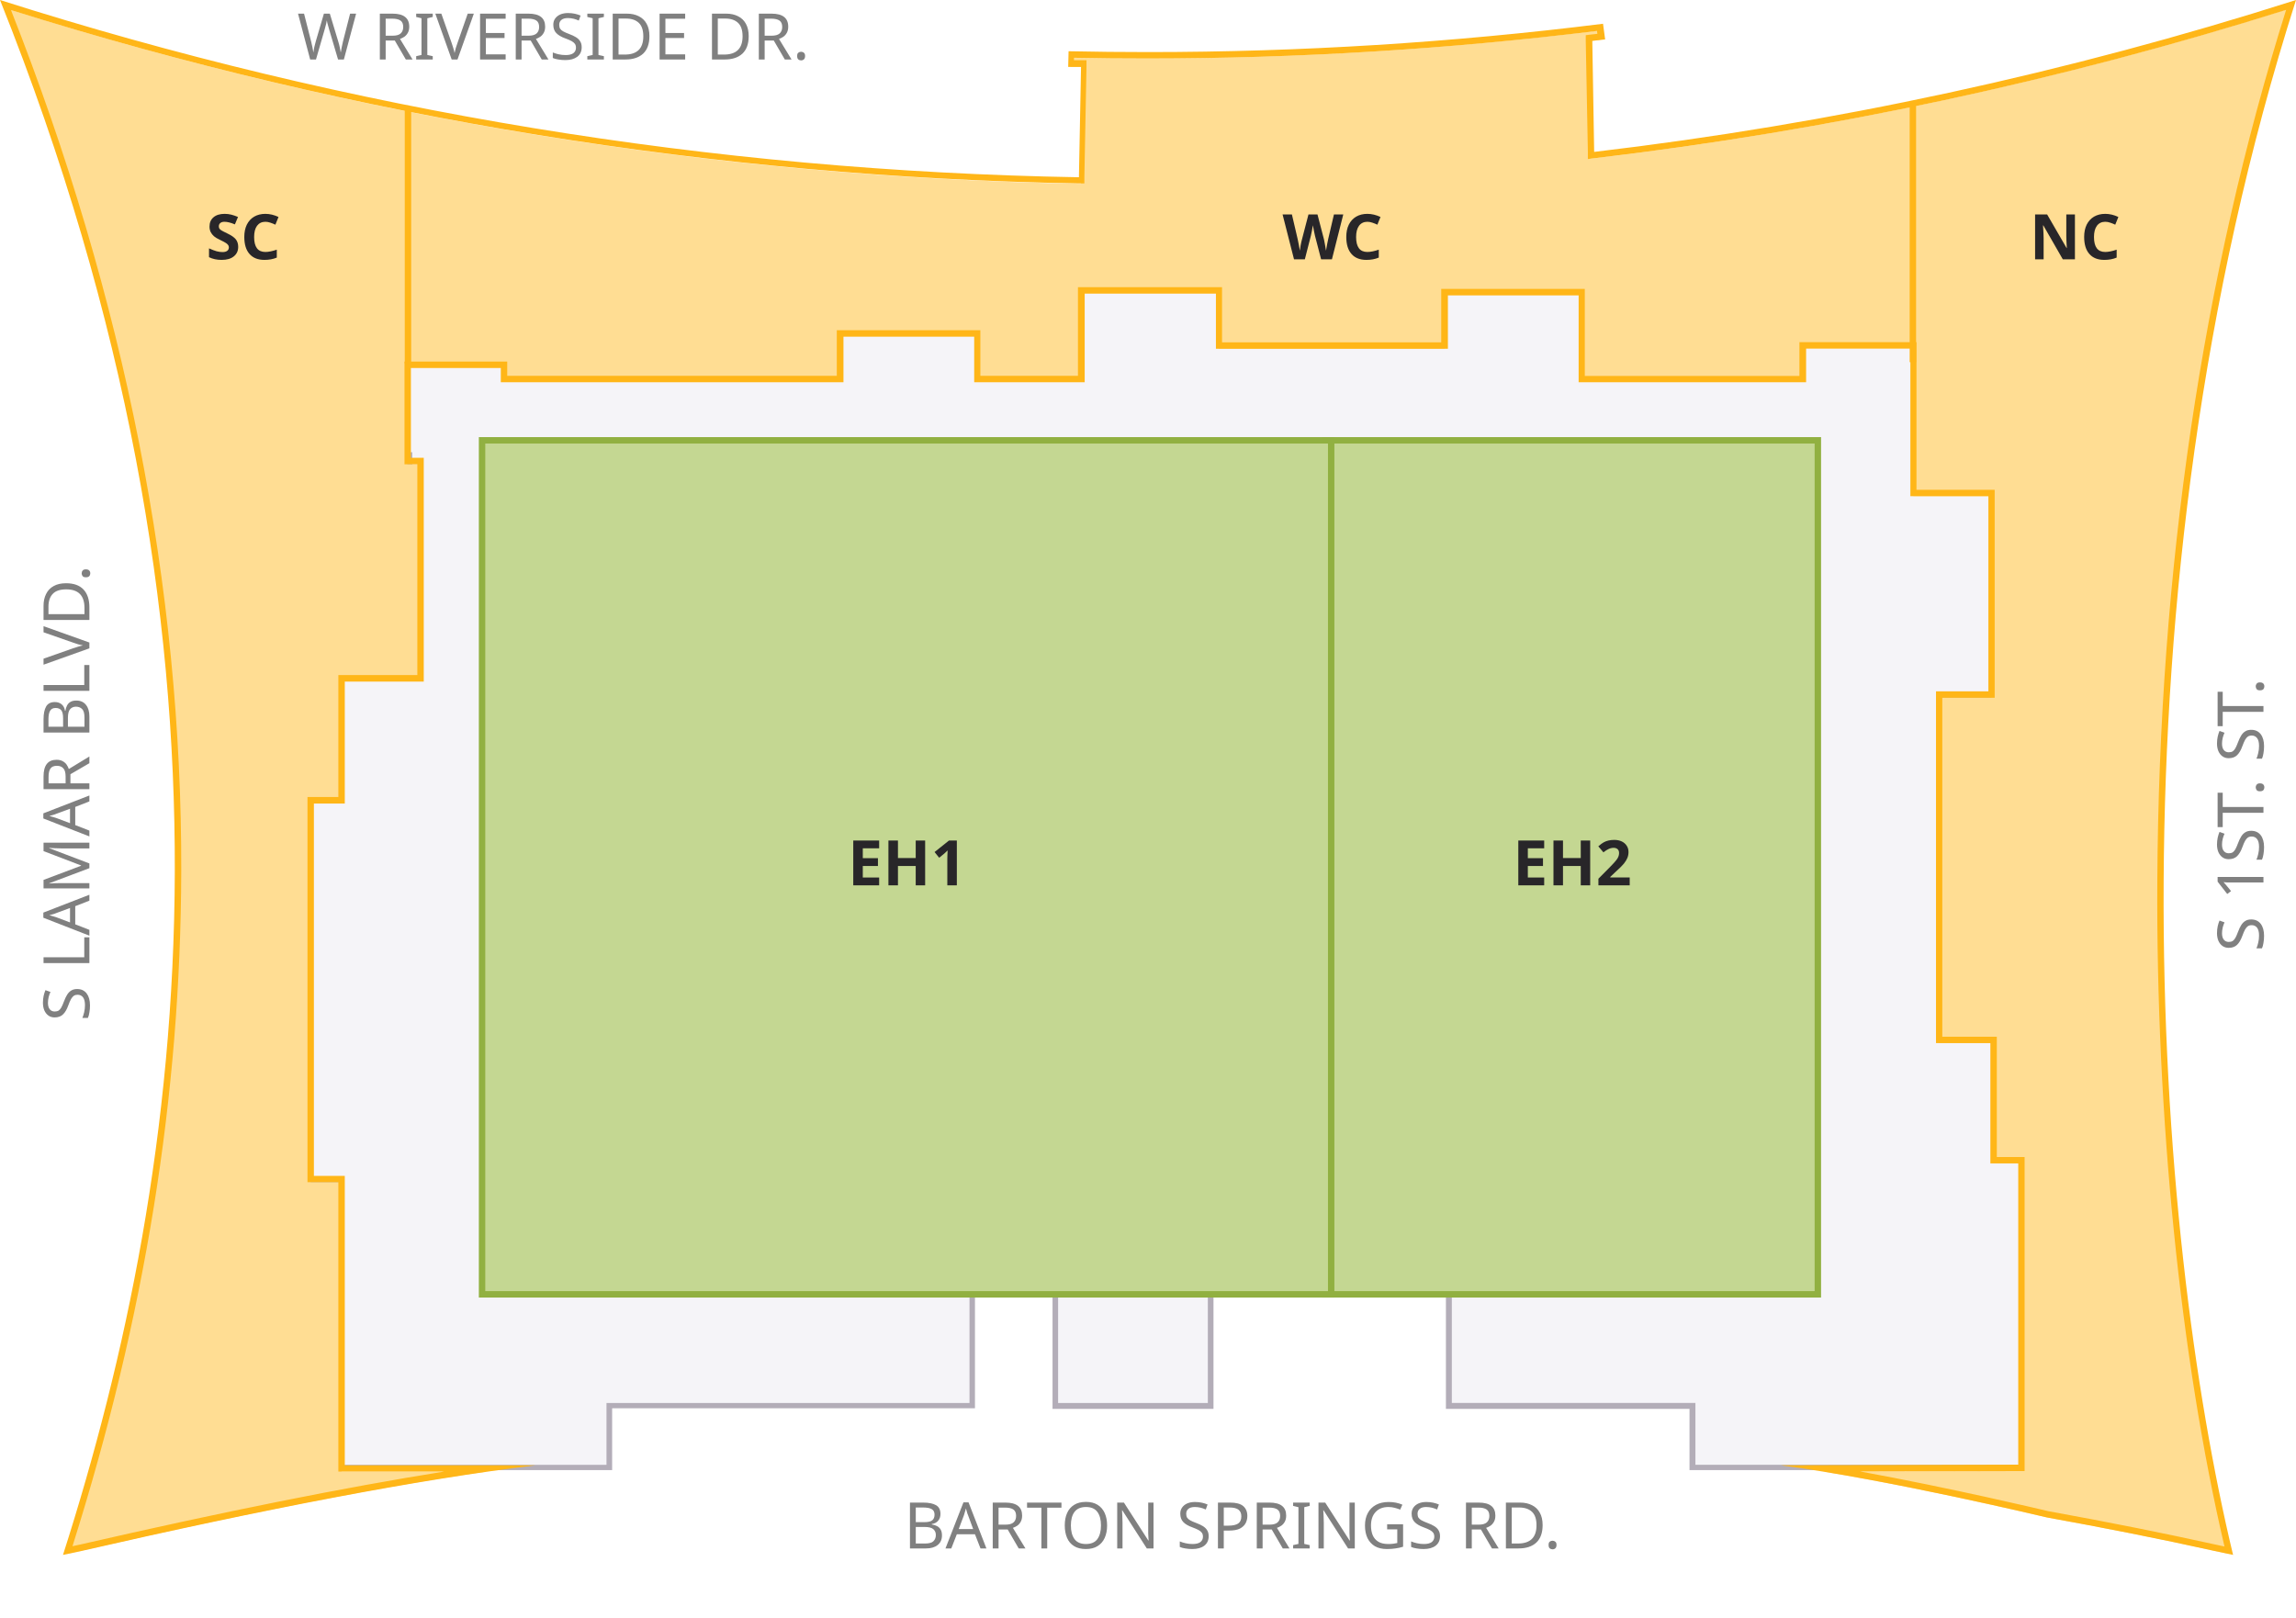
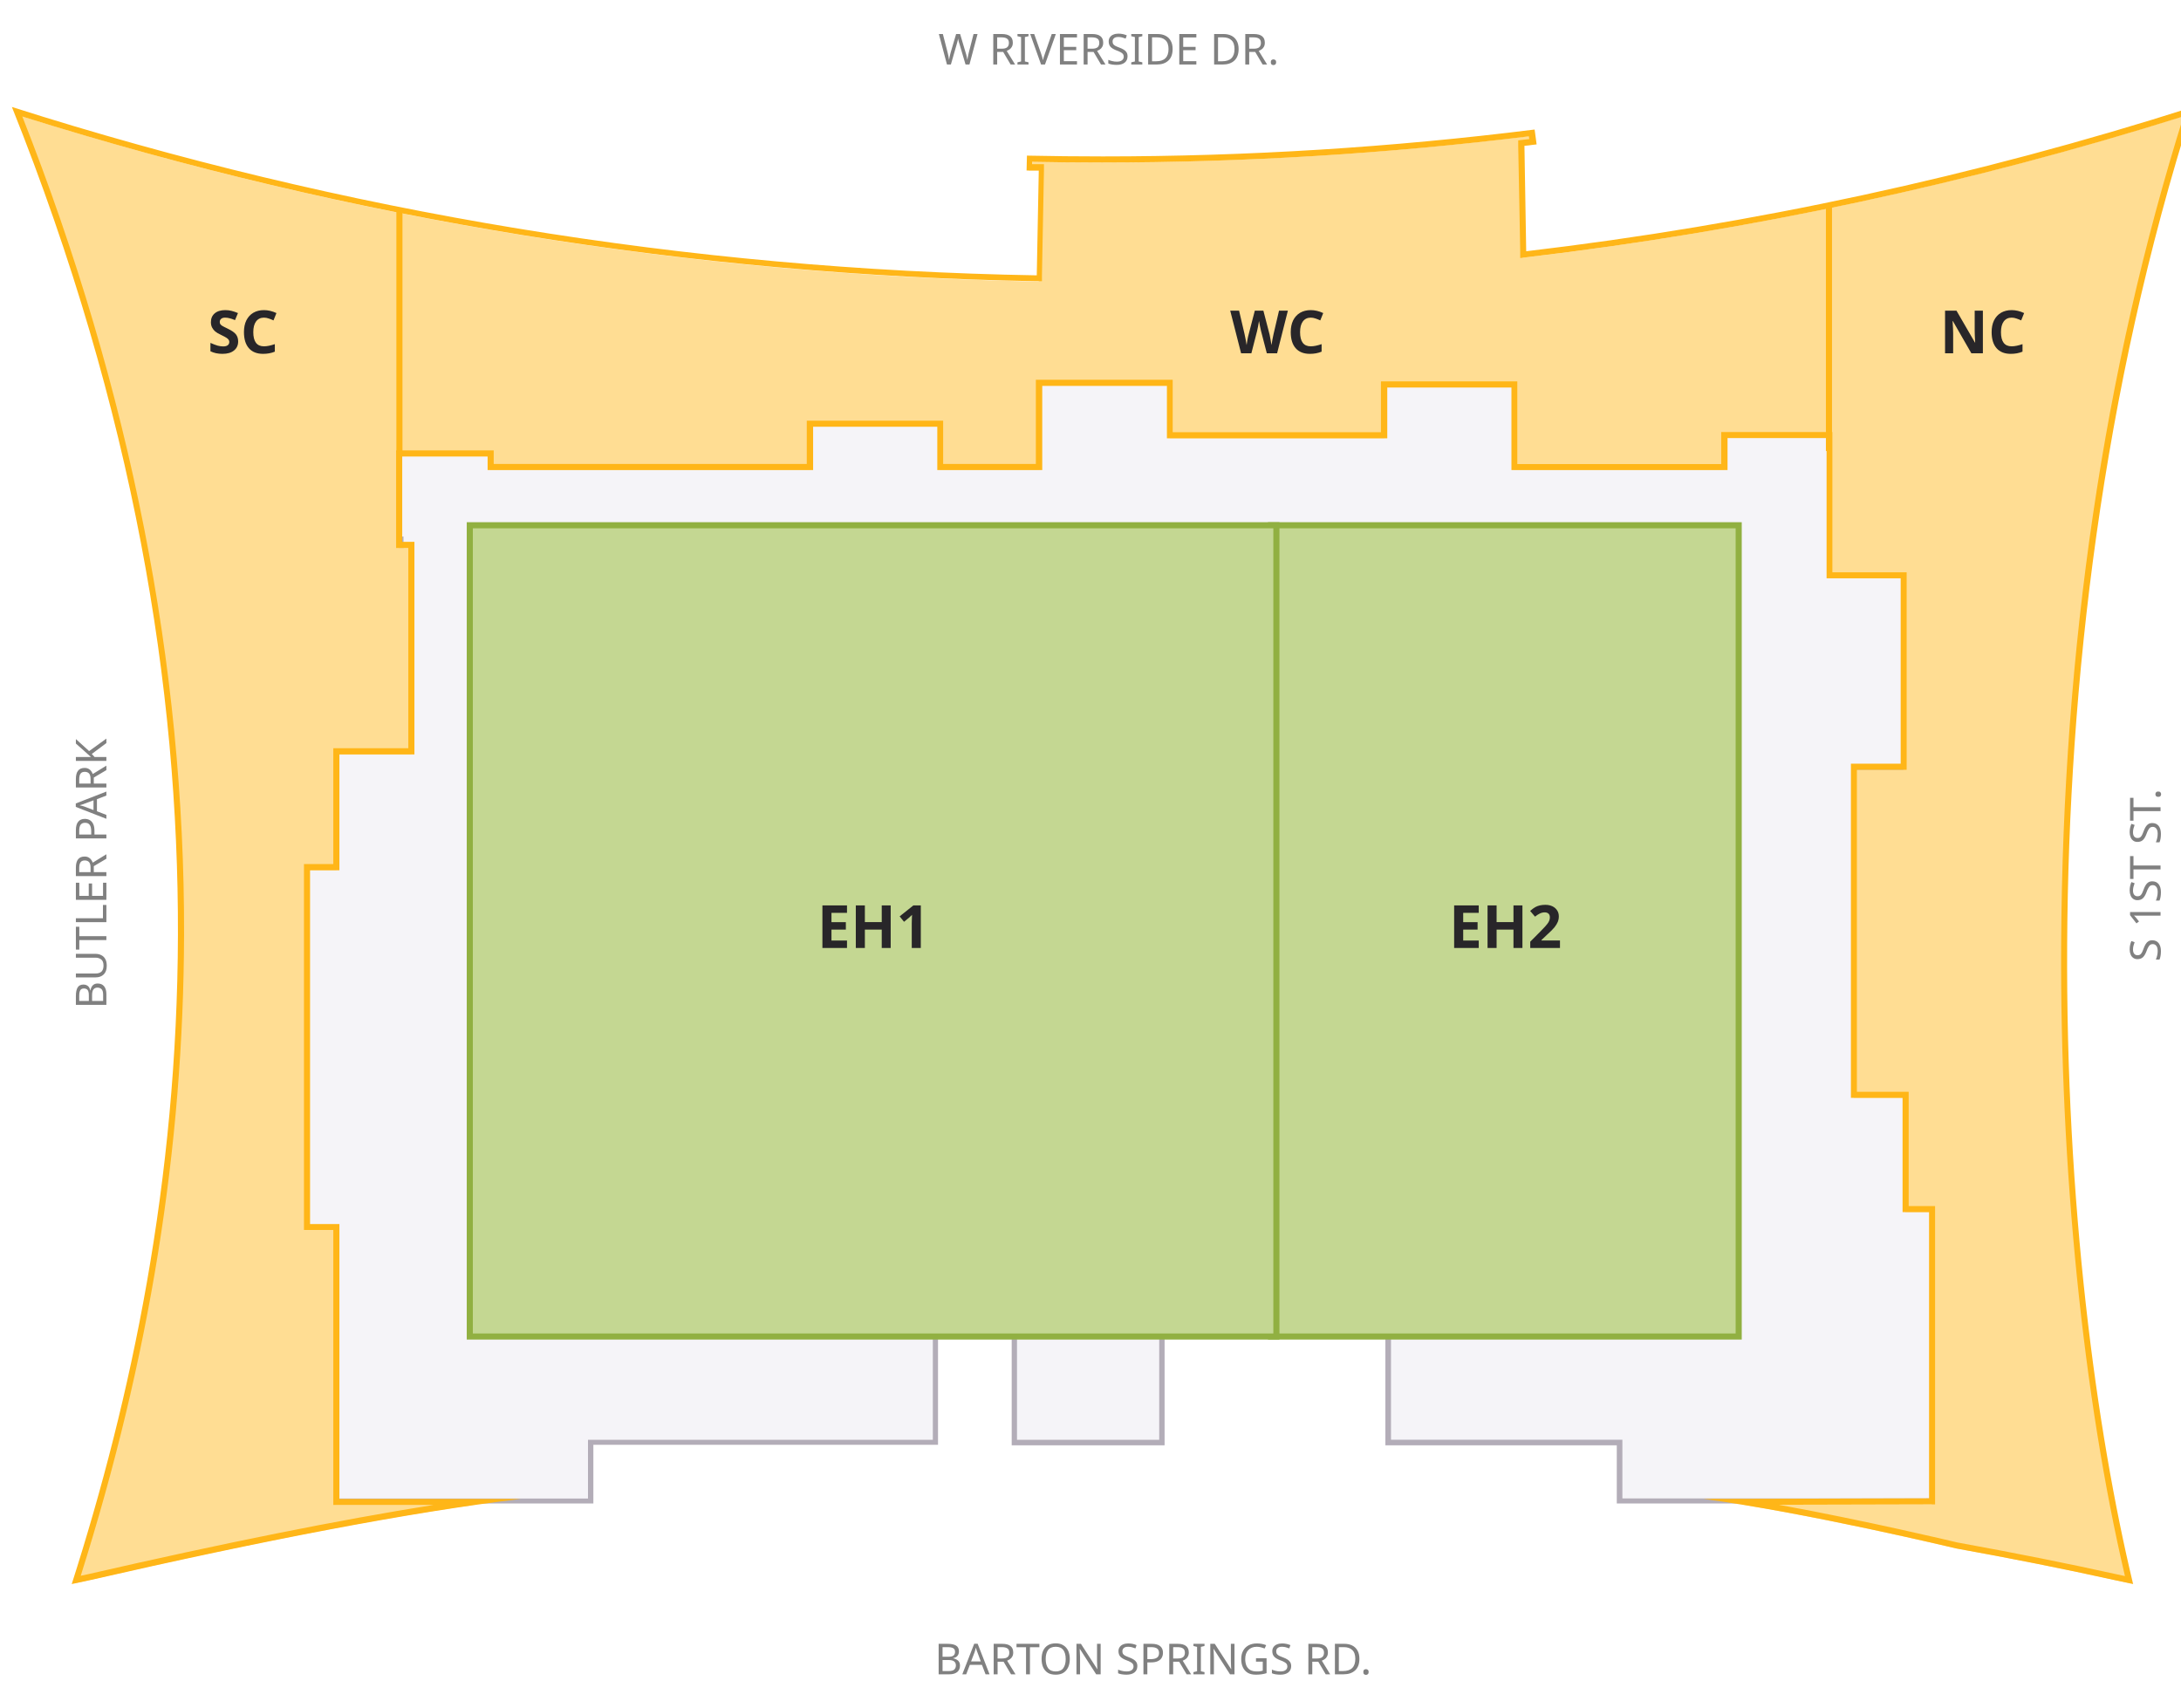
- <svg xmlns="http://www.w3.org/2000/svg" id="map" viewBox="0 0 357.6 252" style="zoom: 1;">
+ <svg xmlns="http://www.w3.org/2000/svg" cursor="default" id="map" style="zoom: 1;" viewBox="0 0 357.6 280">
  <defs>
    <style>.cls-1{fill:#f5f4f8;}.cls-2{fill:#b3adb8;}.cls-3{fill:#ffdd93;}.cls-4{fill:#ffb618;}.cls-5{fill:#c4d792;stroke:#91b041;stroke-miterlimit:3.86;}.cls-6{isolation:isolate;font-size:9.78px;fill:#282629;font-family:OpenSans-Semibold, Open Sans;font-weight:700;}.cls-7{fill:#fff1d2;stroke:#ffb618;stroke-miterlimit:10;}</style>
  </defs>
-   <polygon class="cls-1" points="263.62 228.61 263.62 218.98 225.68 218.98 225.68 200.53 188.61 200.53 188.61 218.98 164.36 218.98 164.36 200.53 151.41 200.53 151.41 218.98 94.9 218.98 94.9 228.61 52.36 228.61 52.36 184.51 47.55 184.51 47.55 123.83 52.36 123.83 52.36 103.91 64.65 103.91 63.73 70.87 61.73 70.87 61.73 55.98 79.29 55.98 79.29 58.21 129.99 58.21 129.99 51.11 153.02 51.11 153.02 58.21 167.56 58.21 167.56 44.39 190.67 44.39 190.67 52.99 224.13 52.99 224.13 44.66 247.16 44.66 247.16 58.21 279.92 58.21 279.92 52.95 298.83 52.95 298.83 75.96 310.98 75.96 310.98 109.03 302.82 109.03 302.82 161.15 311.31 161.15 311.31 179.89 315.65 179.89 315.65 228.61 263.62 228.61" />
-   <path class="cls-2" d="M190.23,44.83v8.6h34.33V45.1h22.16V58.64h33.63V53.39h18v23h12.15v32.2h-8.16v53h8.49v18.74h4.34v47.84H264.06v-9.63H226.12V200.09h-38v18.46H164.8V200.09H151v18.46H94.46v9.63H52.8v-44.1H48V124.26H52.8V104.35H65.1l0-.9-.89-32.16,0-.85h-2v-14H78.85v2.23h51.57v-7.1h22.16v7.1H168V44.83h22.24m.88-.88h-24V57.77H153.46v-7.1H129.55v7.1H79.73V55.54H61.29V71.31h2l.89,32.16H51.92v19.92H47.11v61.56h4.81V229H95.34v-9.63h56.51V201h12.08v18.46H189V201h36.2v18.46h37.94V229h52.91V179.45h-4.34V160.71h-8.49V109.47h8.16v-34H299.27v-23H279.48v5.26H247.6V44.22H223.69v8.33H191.11v-8.6Z" />
+   <polygon class="cls-1" points="265.569,246.149 265.569,236.519 227.629,236.519 227.629,218.069 190.559,218.069 190.559,236.519 166.309,236.519 166.309,218.069 153.359,218.069 153.359,236.519 96.849,236.519 96.849,246.149 54.309,246.149 54.309,202.049 49.499,202.049 49.499,141.369 54.309,141.369 54.309,121.449 66.599,121.449 65.679,88.409 63.679,88.409 63.679,73.519 81.239,73.519 81.239,75.749 131.939,75.749 131.939,68.649 154.969,68.649 154.969,75.749 169.509,75.749 169.509,61.929 192.619,61.929 192.619,70.529 226.079,70.529 226.079,62.199 249.109,62.199 249.109,75.749 281.869,75.749 281.869,70.489 300.779,70.489 300.779,93.499 312.929,93.499 312.929,126.569 304.769,126.569 304.769,178.689 313.259,178.689 313.259,197.429 317.599,197.429 317.599,246.149 265.569,246.149" />
+   <path class="cls-2" d="M192.179,62.369 v8.6 h34.33 V62.639 h22.16 V76.179 h33.63 V70.929 h18 v23 h12.15 v32.2 h-8.16 v53 h8.49 v18.74 h4.34 v47.84 H266.009 v-9.63 H228.069 V217.629 h-38 v18.46 H166.749 V217.629 H152.949 v18.46 H96.409 v9.63 H54.749 v-44.1 H49.949 V141.799 H54.749 V121.889 H67.049 l0,-.9 l-.89,-32.16 l0,-.85 h-2 v-14 H80.799 v2.23 h51.57 v-7.1 h22.16 v7.1 H169.949 V62.369 h22.24 m.88,-.88 h-24 V75.309 H155.409 v-7.1 H131.499 v7.1 H81.679 V73.079 H63.239 V88.849 h2 l.89,32.16 H53.869 v19.92 H49.059 v61.56 h4.81 V246.539 H97.289 v-9.63 h56.51 V218.539 h12.08 v18.46 H190.949 V218.539 h36.2 v18.46 h37.94 V246.539 h52.91 V196.989 h-4.34 V178.249 h-8.49 V127.009 h8.16 v-34 H301.219 v-23 H281.429 v5.26 H249.549 V61.759 H225.639 v8.33 H193.059 v-8.6 Z" />
  <g id="clickable-Outdoor_Canopies" data-name="clickable-Outdoor Canopies">
-     <path class="cls-3" d="M344.94,241.577 c-7.89,-1.75 -16.42,-3.45 -26.09,-5.21 c-.19,0 -19,-4.54 -34.9,-7.15 l30.85,-.08 V181.217 h-4.34 V162.487 H302 V108.677 h8.16 V77.287 H298 v-23 H280.76 V59.487 H246.33 V45.987 H225 v8.33 H189.83 v-8.6 H168.39 V59.487 H152.19 v-7.1 H130.83 V59.487 H78.45 V57.307 h-15 v15 h2 v33.83 H53.2 v19 H48.39 v59 H53.2 v45.08 H75.81 c-16.57,2.37 -37.77,6.51 -63.16,12.34 l-2.1,.45 C36.24,161.177 33.07,82.407 0.86,1.287 a589.21,589.21 0 0 0 167,27.33 h.5 l.35,-18.19 l-2,0 l0,-1.44 c4,.08 8,.12 11.95,.12 a573.92,573.92 0 0 0 70.38,-4.35 l.2,1.44 l-1.9,.22 l.35,18.3 l.55,-.06 A588,588 0 0 0 356.83,1.257 c-28.2,89.08 -22.92,185.1 -9.71,240.79 Z" visibility="visible" />
-     <path class="cls-4" d="M356.06,1.54C343,43.1,336.26,88.73,336,137.19c-.21,36.69,3.6,74.37,10.46,103.71l-1.39-.3c-7.87-1.74-16.4-3.45-26.08-5.21-.74-.18-15.15-3.61-29.28-6.18l24.62-.06h1V180.23H311V161.49h-8.49V108.69h8.16V76.3H298.49v-23H280.26v5.26H246.83V45H224.47v8.33H190.33v-8.6H167.89V58.54H152.69v-7.1H130.33v7.1H79V56.32H63v16h2v32.83H52.7v19H47.89v60H52.7v45.08H69.16c-15.49,2.46-34.46,6.26-56.61,11.35l-1.26.27c11.3-35.82,16.85-70.22,16.94-105.12.12-44.09-8.8-89.22-26.52-134.16a589.73,589.73,0,0,0,166.18,27l1,0,0-1,.33-17.19,0-1-1,0h-.95V9c3.81.08,7.66.11,11.46.11a574.48,574.48,0,0,0,70-4.29l.06.45h0l-.91.1-.9.11,0,.9.33,17.29,0,1.1,1.1-.13A588.41,588.41,0,0,0,356.06,1.54M357.6,0A584.74,584.74,0,0,1,248.29,23.66L248,6.37l2-.23-.33-2.44a570.84,570.84,0,0,1-70.81,4.41q-6.22,0-12.43-.13l-.06,2.44,2,0-.33,17.19A586,586,0,0,1,0,0C40,100,29.33,181.24,9.81,242.21l2.95-.63c28.16-6.46,52.55-11.16,70.66-13.33H53.7V183.17H48.89v-58H53.7v-19H66V71.31H64v-14H78v2.23h53.37v-7.1h20.36v7.1h17.21V45.73h20.44v8.6h36.13V46h20.36V59.54h35.43V54.29h16.24v23h12.15v30.4h-8.16v54.79H310v18.74h4.34v46.93l-37,.1c16.92,2.23,41.44,8.12,41.44,8.12,8.72,1.58,17.42,3.29,26.07,5.21l2.95.63C335.7,191.83,327.8,93.3,357.6,0Z" />
+     <path d="M346.889,259.116 c-7.89,-1.75 -16.42,-3.45 -26.09,-5.21 c-.19,0 -19,-4.54 -34.9,-7.15 l30.85,-.08 V198.756 h-4.34 V180.026 H303.949 V126.216 h8.16 V94.826 H299.949 v-23 H282.709 V77.026 H248.279 V63.526 H226.949 v8.33 H191.779 v-8.6 H170.339 V77.026 H154.139 v-7.1 H132.779 V77.026 H80.399 V74.846 h-15 v15 h2 v33.83 H55.149 v19 H50.339 v59 H55.149 v45.08 H77.759 c-16.57,2.37 -37.77,6.51 -63.16,12.34 l-2.1,.45 C38.189,178.716 35.019,99.946 2.809,18.826 a589.21,589.21 0 0 0 167,27.33 h.5 l.35,-18.19 l-2,0 l0,-1.44 c4,.08 8,.12 11.95,.12 a573.92,573.92 0 0 0 70.38,-4.35 l.2,1.44 l-1.9,.22 l.35,18.3 l.55,-.06 A588,588 0 0 0 358.779,18.796 c-28.2,89.08 -22.92,185.1 -9.71,240.79 Z" visibility="visible" class="cls-3" />
+     <path class="cls-4" d="M358.009,19.079 C344.949,60.639 338.209,106.269 337.949,154.729 c-.21,36.69 3.6,74.37 10.46,103.71 l-1.39,-.3 c-7.87,-1.74 -16.4,-3.45 -26.08,-5.21 c-.74,-.18 -15.15,-3.61 -29.28,-6.18 l24.62,-.06 h1 V197.769 H312.949 V179.029 h-8.49 V126.229 h8.16 V93.839 H300.439 v-23 H282.209 v5.26 H248.779 V62.539 H226.419 v8.33 H192.279 v-8.6 H169.839 V76.079 H154.639 v-7.1 H132.279 v7.1 H80.949 V73.859 H64.949 v16 h2 v32.83 H54.649 v19 H49.839 v60 H54.649 v45.08 H71.109 c-15.49,2.46 -34.46,6.26 -56.61,11.35 l-1.26,.27 c11.3,-35.82 16.85,-70.22 16.94,-105.12 c.12,-44.09 -8.8,-89.22 -26.52,-134.16 a589.73,589.73 0 0 0 166.18,27 l1,0 l0,-1 l.33,-17.19 l0,-1 l-1,0 h-.95 V26.539 c3.81,.08 7.66,.11 11.46,.11 a574.48,574.48 0 0 0 70,-4.29 l.06,.45 h0 l-.91,.1 l-.9,.11 l0,.9 l.33,17.29 l0,1.1 l1.1,-.13 A588.41,588.41 0 0 0 358.009,19.079 M359.549,17.539 A584.74,584.74 0 0 1 250.239,41.199 L249.949,23.909 l2,-.23 l-.33,-2.44 a570.84,570.84 0 0 1 -70.81,4.41 q-6.22,0 -12.43,-.13 l-.06,2.44 l2,0 l-.33,17.19 A586,586 0 0 1 1.949,17.539 C41.949,117.539 31.279,198.779 11.759,259.749 l2.95,-.63 c28.16,-6.46 52.55,-11.16 70.66,-13.33 H55.649 V200.709 H50.839 v-58 H55.649 v-19 H67.949 V88.849 H65.949 v-14 H79.949 v2.23 h53.37 v-7.1 h20.36 v7.1 h17.21 V63.269 h20.44 v8.6 h36.13 V63.539 h20.36 V77.079 h35.43 V71.829 h16.24 v23 h12.15 v30.4 h-8.16 v54.79 H311.949 v18.74 h4.34 v46.93 l-37,.1 c16.92,2.23 41.44,8.12 41.44,8.12 c8.72,1.58 17.42,3.29 26.07,5.21 l2.95,.63 C337.649,209.369 329.749,110.839 359.549,17.539 Z" />
  </g>
-   <rect id="clickable-Exhibit_Hall_2" data-name="clickable-Exhibit Hall 2" class="cls-5" x="206.45" y="68.59" width="76.68" height="133.03" />
-   <rect id="clickable-Exhibit_Hall_1" data-name="clickable-Exhibit Hall 1" class="cls-5" x="75.08" y="68.59" width="132.25" height="133.03" />
-   <text class="cls-6" transform="translate(132.02 137.91)">EH1</text>
-   <text class="cls-6" transform="translate(32.1 40.39)">SC</text>
-   <text class="cls-6" transform="translate(199.76 40.39)">WC</text>
-   <text class="cls-6" transform="translate(316.09 40.39)">NC</text>
-   <text class="cls-6" transform="translate(235.6 137.91)">EH2</text>
-   <line class="cls-7" x1="63.54" y1="56.61" x2="63.54" y2="16.62" />
-   <line class="cls-7" x1="297.93" y1="56.42" x2="297.93" y2="16.43" />
-   <text stroke="none" style="outline-style:none;" id="text1" stroke-width="1px" x="86.205px" text-rendering="geometricPrecision" font-family="Sans Serif" fill="grey" font-size="10px" y="9.264px" transform="" text-anchor="middle">W RIVERSIDE DR.</text>
-   <text stroke="none" style="outline-style:none;" id="text2" stroke-width="1px" x="15.565px" text-rendering="geometricPrecision" font-family="Sans Serif" fill="grey" font-size="10px" y="118.912px" transform="rotate(0 17.04688 122.0391) scale(1 1) rotate(270 17.04688 122.0391)" text-anchor="middle">S LAMAR BLVD.</text>
-   <text stroke="none" style="outline-style:none;" id="text3" stroke-width="1px" x="277.213px" text-rendering="geometricPrecision" font-family="Sans Serif" fill="grey" font-size="10px" y="400.023px" transform="rotate(270 178.3125 225.8047)" text-anchor="middle">S 1ST. ST.</text>
-   <text stroke="none" style="outline-style:none;" id="text4" stroke-width="1px" x="191.954px" text-rendering="geometricPrecision" font-family="Sans Serif" fill="grey" font-size="10px" y="241.198px" transform="" text-anchor="middle">BARTON SPRINGS RD.</text>
+   <rect height="133.03" x="208.399px" y="86.129px" id="clickable-Exhibit_Hall_2" width="76.68" class="cls-5" data-name="clickable-Exhibit Hall 2" />
+   <rect height="133.03" x="77.029px" y="86.129px" id="clickable-Exhibit_Hall_1" width="132.25" class="cls-5" data-name="clickable-Exhibit Hall 1" />
+   <text y="17.539px" transform="translate(132.02 137.91)" class="cls-6" x="1.949px">EH1</text>
+   <text y="17.539px" transform="translate(32.1 40.39)" class="cls-6" x="1.949px">SC</text>
+   <text y="17.539px" transform="translate(199.76 40.39)" class="cls-6" x="1.949px">WC</text>
+   <text y="17.539px" transform="translate(316.09 40.39)" class="cls-6" x="1.949px">NC</text>
+   <text y="17.539px" transform="translate(235.6 137.91)" class="cls-6" x="1.949px">EH2</text>
+   <line x2="65.489px" x1="65.489px" class="cls-7" y2="34.159px" y1="74.149px" />
+   <line x2="299.879px" x1="299.879px" class="cls-7" y2="33.969px" y1="73.959px" />
+   <text stroke="none" style="outline-style:none;" id="text1" stroke-width="1px" x="181.8px" text-rendering="geometricPrecision" font-family="Sans Serif" fill="grey" font-size="7px" y="10.576px" transform="" text-anchor="middle">W RIVERSIDE DR.</text>
+   <text stroke="none" style="outline-style:none;" id="text2" stroke-width="1px" x="-4.191px" text-rendering="geometricPrecision" font-family="Sans Serif" fill="grey" font-size="7px" y="122.434px" transform="rotate(0 17.04688 122.0391) scale(1 1) rotate(270 17.04688 122.0391)" text-anchor="middle">BUTLER PARK</text>
+   <text stroke="none" style="outline-style:none;" id="text3" stroke-width="1px" x="260.623px" text-rendering="geometricPrecision" font-family="Sans Serif" fill="grey" font-size="7px" y="401.736px" transform="rotate(270 178.3125 225.8047)" text-anchor="middle">S 1ST ST.</text>
+   <text stroke="none" style="outline-style:none;" id="text4" stroke-width="1px" x="189.068px" text-rendering="geometricPrecision" font-family="Sans Serif" fill="grey" font-size="7px" y="274.546px" transform="" text-anchor="middle">BARTON SPRINGS RD.</text>
</svg>
